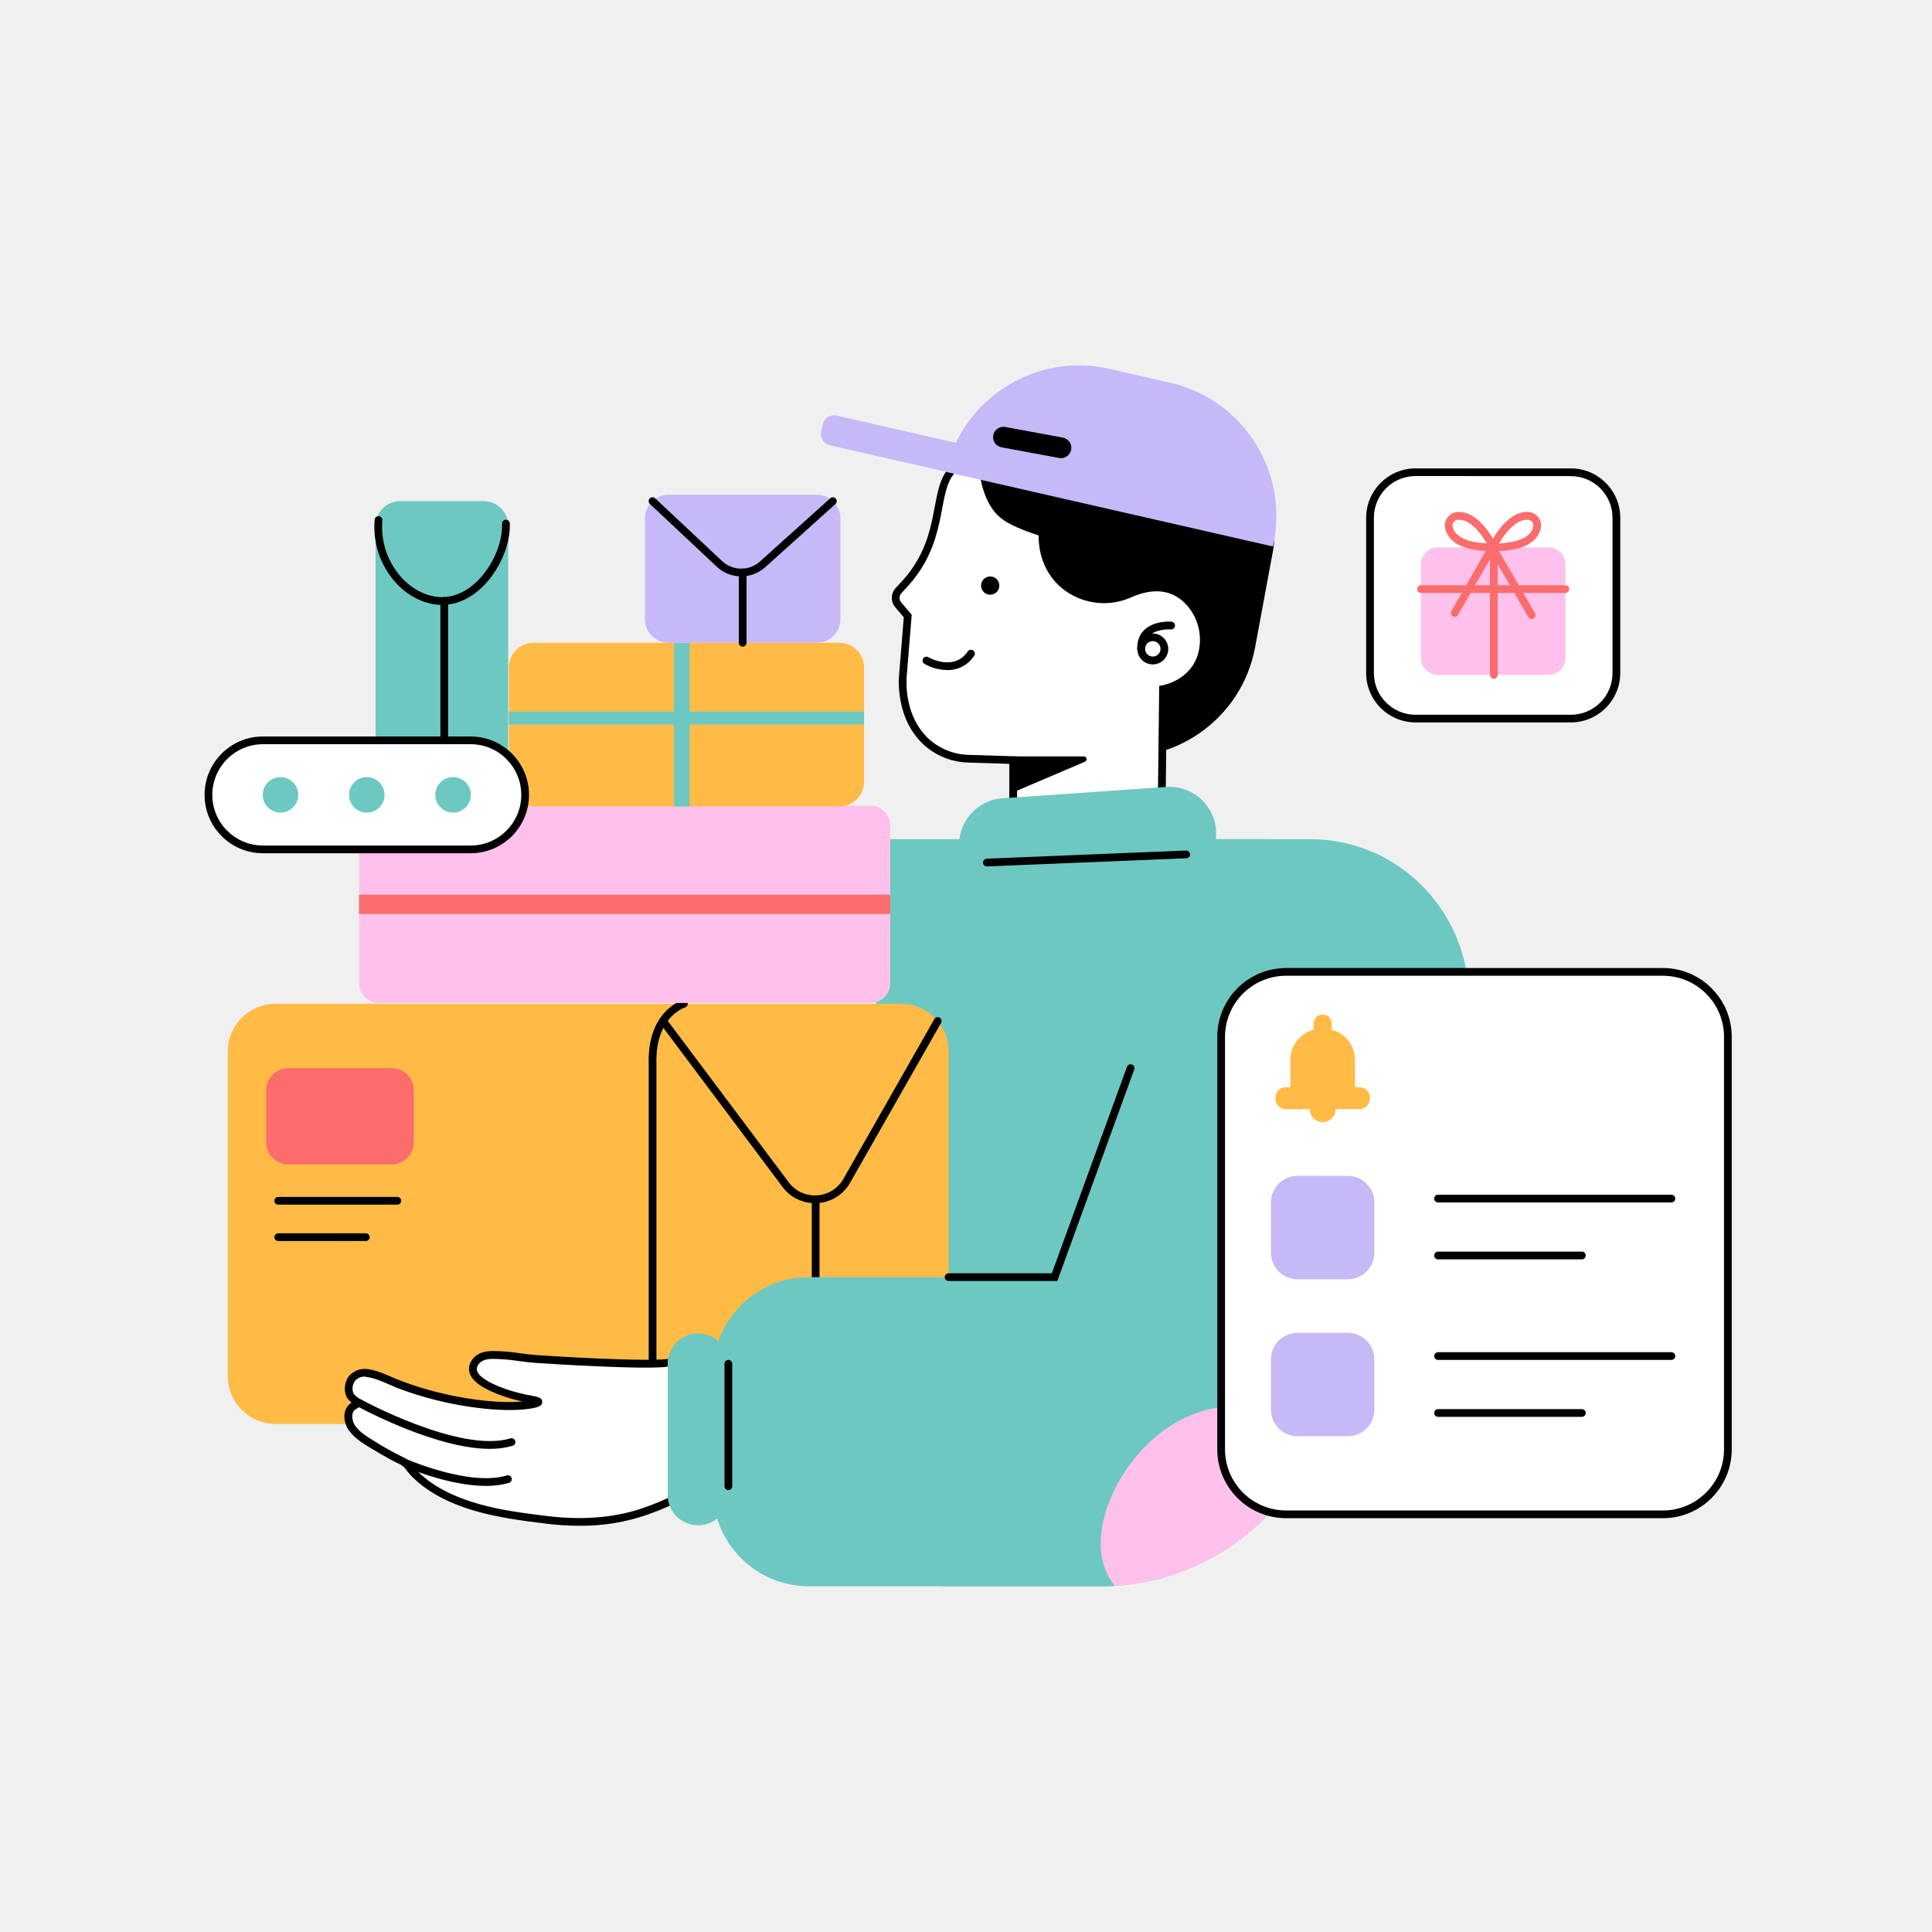
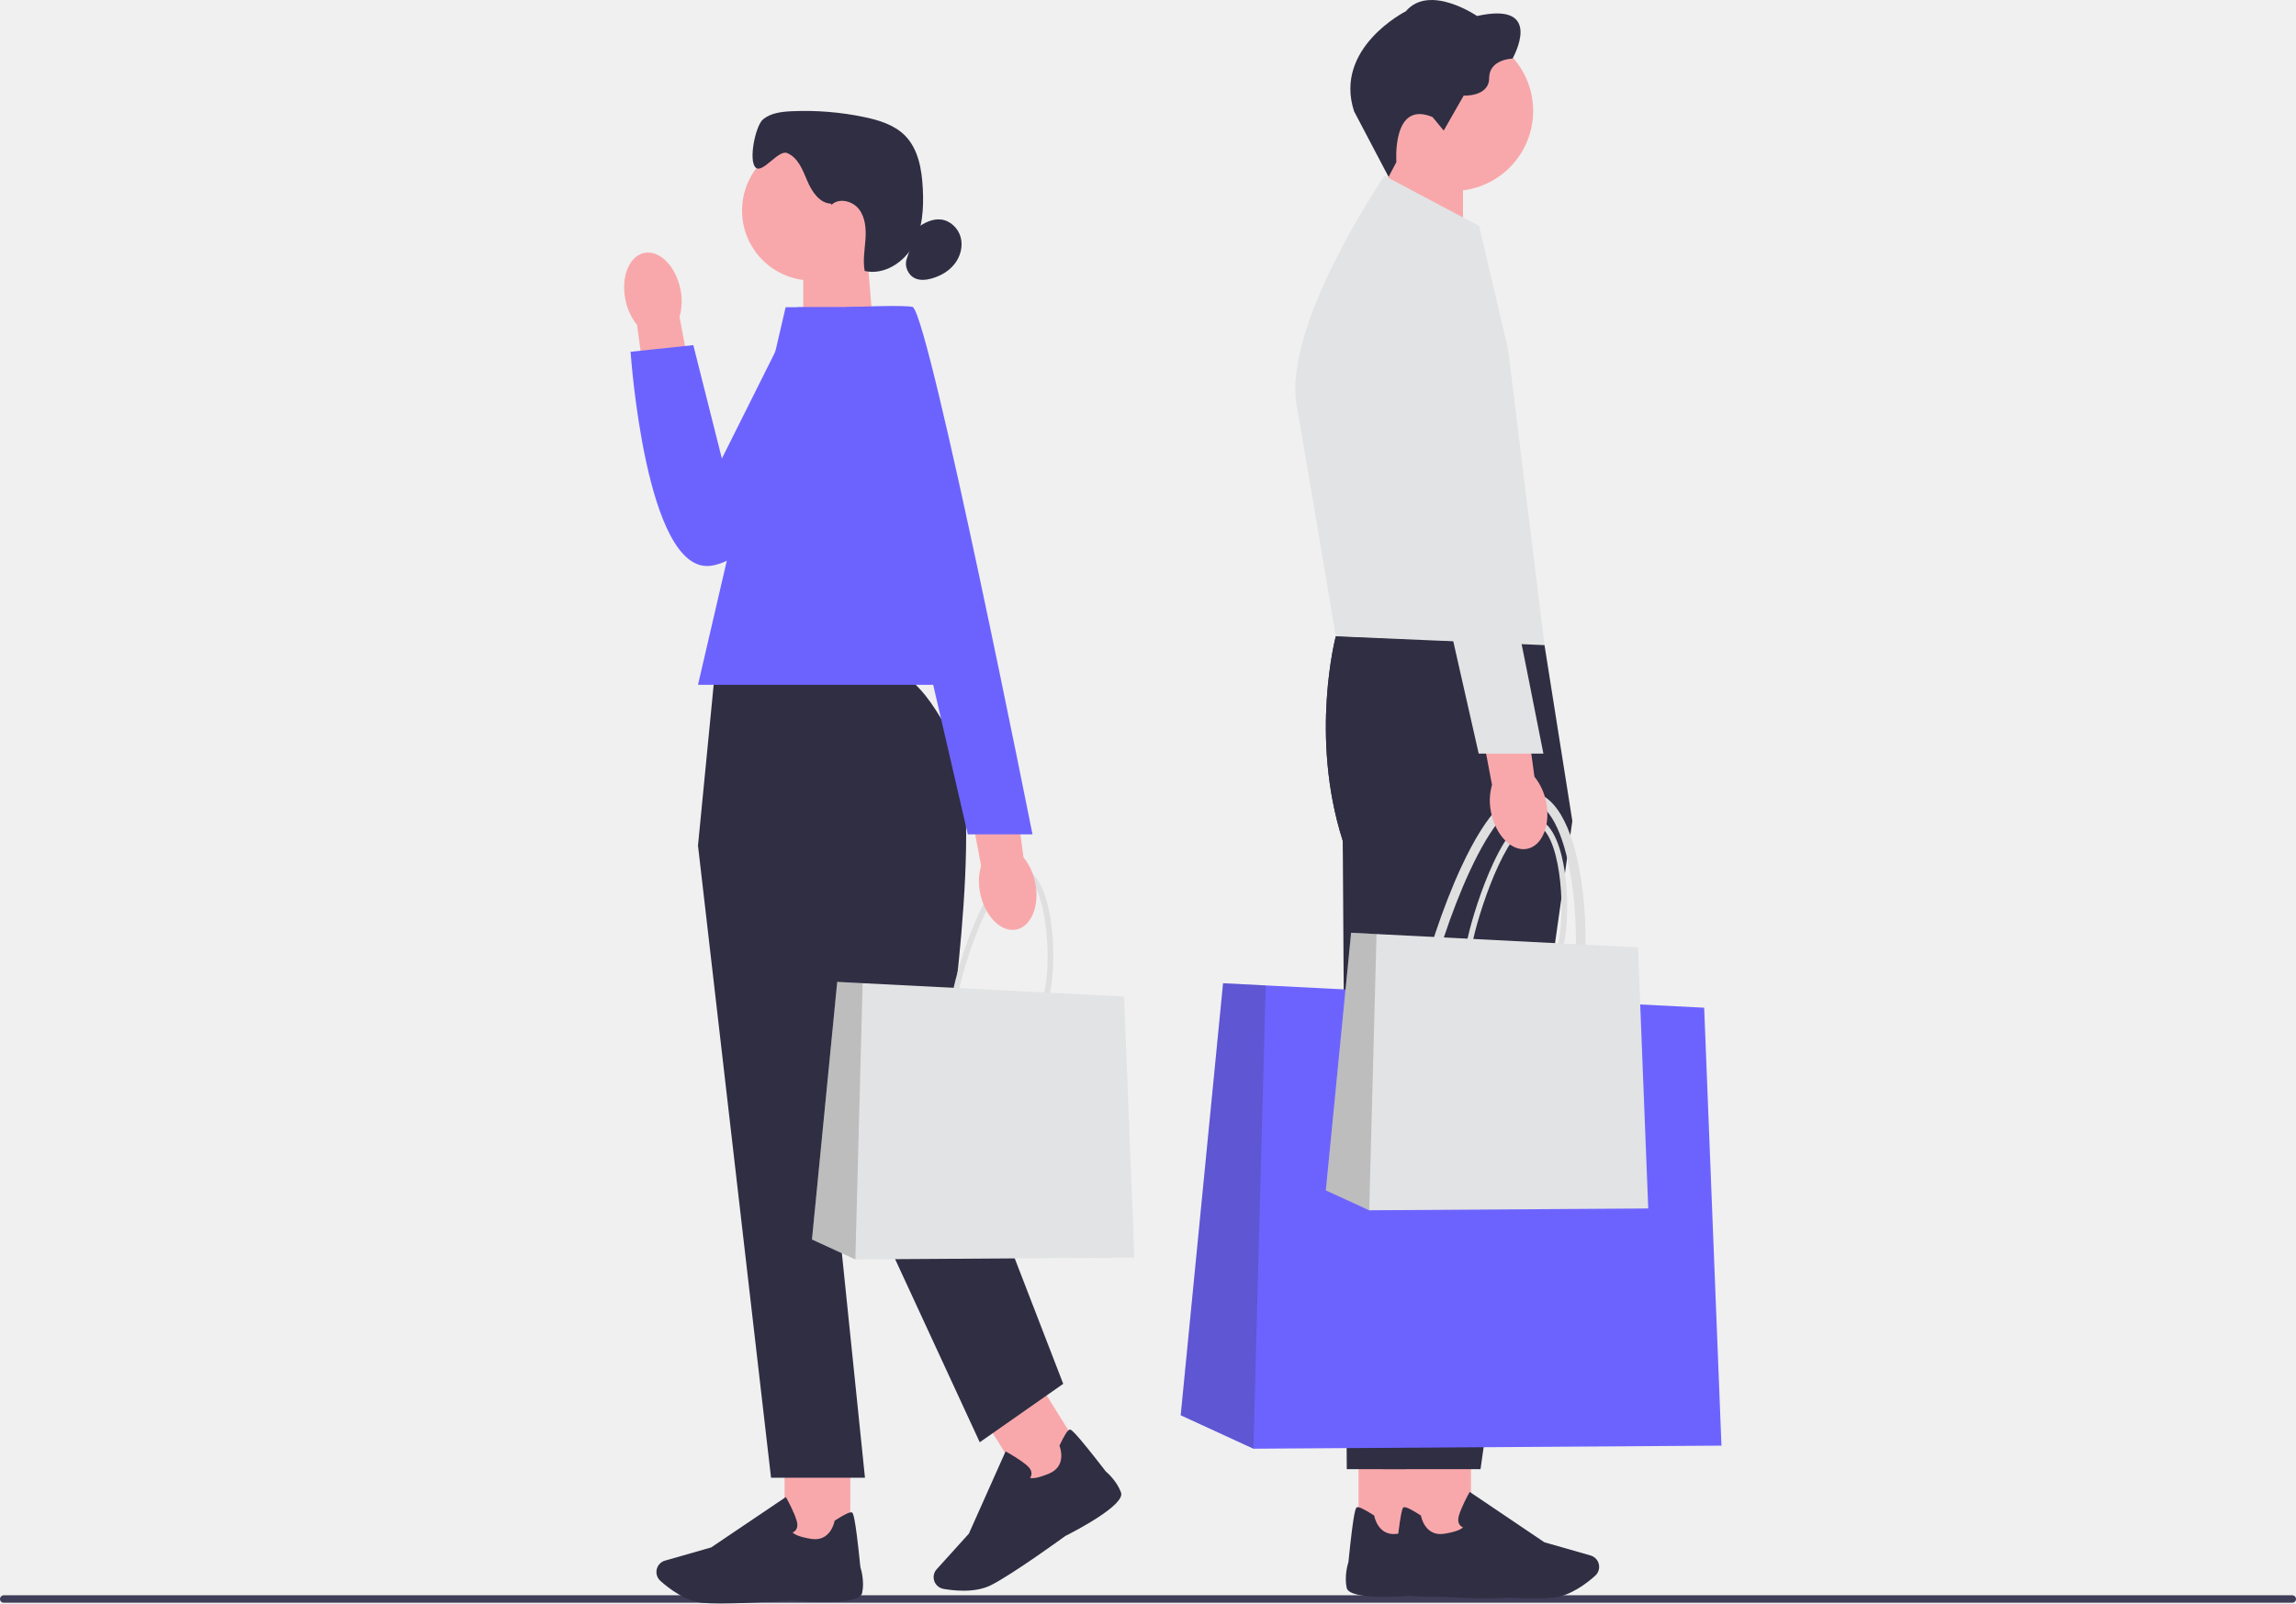
- <svg xmlns="http://www.w3.org/2000/svg" id="Layer_1" data-name="Layer 1" viewBox="0 0 1000 1000">
-   <defs>
-     <style>.cls-1{fill:#c7b8f8;}.cls-2{fill:#fff;}.cls-3{fill:#6dc8c2;}.cls-4{fill:#ffbb45;}.cls-5{fill:#ffc1eb;}.cls-6{fill:#fb6d6d;}</style>
-   </defs>
-   <path class="cls-1" d="M527.1,252.73l-97.51-22.25a6,6,0,0,1-4.55-7.25l.81-3.56a6,6,0,0,1,7.25-4.55l97.5,22.25Z" />
-   <path d="M568.65,390.69l-30.5-5.64a72.86,72.86,0,0,1-58.39-84.89L490,244.62a19.81,19.81,0,0,1,23.08-15.88l123.11,22.77A28.37,28.37,0,0,1,659,284.57L649.65,335A69.52,69.52,0,0,1,568.65,390.69Z" />
-   <path class="cls-2" d="M508.34,238.21c-6.7-.4-10.62,1.44-12.75,2.84-13.17,8.62-5.83,31.08-21.73,54.21a64.85,64.85,0,0,1-5.14,6.53l-3.64,3.93a5.54,5.54,0,0,0-.16,7.34l4.94,5.8-2.5,30.6c-.23,2.66-1.68,22.48,12.77,35.14l1,.86a33.49,33.49,0,0,0,20.09,7.26l23.17.71v33.84h76.75l.76-70.54s17.49-3,20.67-20.21a29,29,0,0,0-6.66-24.39c-5.73-6.49-15.83-12-32.46-4.24A32.57,32.57,0,0,1,550,302.17c-11.35-10.16-10.52-24.69-10.39-26.46,0,0-12.88-3.82-19.07-8.12C515.26,263.92,509.51,256.2,508.34,238.21Z" />
-   <path d="M603.15,429.27H522.42v-33.9l-21.24-.66A35.62,35.62,0,0,1,479.9,387c-.36-.3-.73-.6-1.09-.92-14.75-12.93-13.78-32.94-13.44-36.82l2.43-29.76-4.4-5.16a7.52,7.52,0,0,1,.21-10l3.64-3.94a61.53,61.53,0,0,0,5-6.31c7.72-11.21,9.77-22.14,11.58-31.78s3.41-18.19,10.71-23c3.71-2.43,8.41-3.49,14-3.15l1.76.11.12,1.75c.9,13.89,4.72,23.26,11.35,27.86,5.86,4.07,18.38,7.82,18.5,7.85l1.55.46-.12,1.61c-.19,2.52-.6,15.58,9.72,24.82a30.4,30.4,0,0,0,31.36,5.37c17.92-8.3,28.78-2,34.74,4.75a31.15,31.15,0,0,1,7.13,26.08c-2.8,15.16-16,20.13-20.66,21.43Zm-76.73-4h72.77L600,355l1.64-.28c.66-.11,16.16-3,19-18.61a27.08,27.08,0,0,0-6.19-22.7c-7.37-8.34-17.5-9.6-30.12-3.74l-.12.05a34.37,34.37,0,0,1-35.53-6.1c-10.24-9.18-11.18-21.61-11.11-26.5-3.64-1.16-13-4.34-18.15-7.93-7.37-5.11-11.72-14.89-12.93-29.07a17.6,17.6,0,0,0-9.79,2.56c-5.87,3.84-7.24,11.13-9,20.36-1.79,9.53-4,21.4-12.21,33.31a65.65,65.65,0,0,1-5.3,6.73l-3.67,4a3.54,3.54,0,0,0-.09,4.69l5.47,6.43-2.56,31.42c-.32,3.56-1.21,21.82,12.09,33.47.32.28.65.56,1,.82a31.68,31.68,0,0,0,18.89,6.81l25.11.78Z" />
-   <path d="M596.68,343.9a8,8,0,1,1,8-8A8,8,0,0,1,596.68,343.9Zm0-12.06a4,4,0,1,0,4,4A4,4,0,0,0,596.68,331.84Z" />
-   <path d="M590.65,337.87a2,2,0,0,1-2-1.93c-.14-4.13,1.09-7.47,3.67-9.93,5.12-4.89,13.67-4.27,14-4.23a2,2,0,1,1-.31,4h0c-.07,0-7.16-.5-11,3.15a8.62,8.62,0,0,0-2.43,6.9,2,2,0,0,1-1.93,2.06Z" />
-   <circle cx="512.53" cy="303.1" r="4.73" />
-   <path d="M524.3,391.53H561a1.42,1.42,0,0,1,.56,2.73L524.3,410.15Z" />
-   <path d="M490.29,346.82a24.72,24.72,0,0,1-11.77-3.18,2,2,0,1,1,2-3.47c.56.32,13.31,7.44,20.39-3a2,2,0,0,1,3.31,2.25A16.11,16.11,0,0,1,490.29,346.82Z" />
-   <path class="cls-1" d="M658.88,282.87,489.49,244.22h0a70.83,70.83,0,0,1,84.81-53.3l31.28,7.14a70.84,70.84,0,0,1,53.3,84.81Z" />
-   <rect class="cls-3" x="496.32" y="410.15" width="133.29" height="48.38" rx="24.19" transform="translate(-28.75 40.06) rotate(-3.97)" />
-   <rect class="cls-3" x="453.46" y="434.34" width="204.29" height="260.19" />
-   <rect class="cls-4" x="117.89" y="519.55" width="373.15" height="217.47" rx="24.72" />
-   <path class="cls-3" d="M569.78,821.05H487.65L628.36,434.34h49.47c57.29,0,97,57.07,77.21,110.81L682,742.84A119.66,119.66,0,0,1,569.78,821.05Z" />
-   <path d="M422.18,739a2,2,0,0,1-2-2V620.76a2,2,0,0,1,4,0V737A2,2,0,0,1,422.18,739Z" />
-   <path class="cls-3" d="M609.77,735.68c18.36-9.67,35.47-8.26,42.82-7.55a83,83,0,0,1,31.35,9.55,60.85,60.85,0,0,0,2.52-14.18c.33-5.81.91-30.8-18.25-48.17-13.18-12-28.6-13.87-34.48-14.28H418.64A49.69,49.69,0,0,0,369,710.73v60.63a49.69,49.69,0,0,0,49.69,49.69h152.6q2.89,0,5.76-.15a33.83,33.83,0,0,1-3.69-5.85c-10.21-20.71,4.52-46,7.54-51.14A72.39,72.39,0,0,1,609.77,735.68Z" />
-   <path class="cls-5" d="M683.94,737.68c-3.4-1.81-40.26-20.64-74.17-2-29.88,16.42-48.15,56.78-36.46,79.37A42.78,42.78,0,0,0,577,820.9a119.88,119.88,0,0,0,106.94-83.22Z" />
-   <rect class="cls-6" x="137.75" y="552.88" width="76.46" height="49.82" rx="11.48" />
-   <path d="M205.66,623.53H144a2,2,0,1,1,0-4h61.63a2,2,0,0,1,0,4Z" />
-   <path d="M189.37,642.36H144a2,2,0,1,1,0-4h45.34a2,2,0,0,1,0,4Z" />
-   <path d="M421.79,622.76a20.9,20.9,0,0,1-17.2-9l-63-84.09a2,2,0,1,1,3.2-2.4l63.06,84.15a16.95,16.95,0,0,0,28.44-.8l47.32-83.14a2,2,0,1,1,3.47,2l-47.34,83.19a20.91,20.91,0,0,1-17.29,10.1Z" />
-   <path d="M337.77,739a2,2,0,0,1-2-2V550.87c-.85-27.33,16.86-33,17.61-33.24a2,2,0,0,1,1.17,3.83h0c-.63.2-15.53,5.15-14.78,29.35V737A2,2,0,0,1,337.77,739Z" />
-   <rect class="cls-5" x="185.85" y="417" width="274.93" height="102.14" rx="10.22" />
-   <rect class="cls-6" x="185.85" y="463.08" width="274.93" height="9.97" />
-   <rect class="cls-4" x="263.36" y="332.71" width="183.87" height="84.69" rx="12.76" />
-   <rect class="cls-3" x="263.36" y="368.29" width="183.87" height="6.77" />
-   <rect class="cls-3" x="348.85" y="332.71" width="8.11" height="84.69" />
-   <rect class="cls-1" x="333.81" y="256.08" width="101.19" height="76.64" rx="12.29" />
-   <path d="M383.67,298.34a18.5,18.5,0,0,1-12.73-5.08l-34.57-32.42a2,2,0,1,1,2.74-2.92l34.57,32.43a14.52,14.52,0,0,0,19.76.2l36.3-32.66a2,2,0,0,1,2.67,3l-36.3,32.66A18.56,18.56,0,0,1,383.67,298.34Z" />
-   <path class="cls-2" d="M347.59,704.57c.13,2.66-44.66.28-48.09.1-7.26-.37-14.51-.78-21.76-1.27-7.74-.52-15.54-2.34-23.28-2.12-3.61.11-7.14,1.12-9,4.53-4.2,7.89,11.23,13.42,16.25,15.15,9.67,3.32,16.91,3.42,16.9,4.54,0,.72-3,1.47-8.2,1.94-13.56,1.24-39.32-1.64-63.25-10.71-5.52-2.09-11-5.22-16.91-6.08a8.64,8.64,0,0,0-8.22,3c-1.84,2.47-2.26,6.86-.24,9.35a17.06,17.06,0,0,0,4,3.09,16.44,16.44,0,0,0-3.71,2.25c-2.85,2.7-2,7.67,0,10.6,2.66,3.93,7.1,6.48,11,8.94a150.3,150.3,0,0,0,14.17,7.89,11.5,11.5,0,0,1,2.06,1.16,14.87,14.87,0,0,1,3,3.28,31.57,31.57,0,0,0,3.19,3.45c8.7,8.4,20.46,13.49,31.95,16.71S271,785.22,283,786.67c17.17,2.09,35.11,1.3,51.5-4.59,2.09-.75,16.8-6,16.68-8.32Q349.38,739.16,347.59,704.57Z" />
-   <path d="M299.82,789.73a140.59,140.59,0,0,1-17.1-1.08c-12.84-1.56-24.39-3.12-35.78-6.31-14-3.93-25.05-9.72-32.8-17.2a33.53,33.53,0,0,1-3.39-3.68l-.36-.48a10.7,10.7,0,0,0-2.17-2.38,8.54,8.54,0,0,0-1.67-.94c-5.09-2.23-14.36-8-14.45-8l-1-.6c-3.74-2.32-8-5-10.67-8.92s-3.22-9.84.29-13.17a10.63,10.63,0,0,1,1.25-1,11.33,11.33,0,0,1-1.73-1.65c-2.68-3.31-2.06-8.78.2-11.81a10.58,10.58,0,0,1,10.1-3.82c4.4.64,8.49,2.43,12.45,4.15,1.68.74,3.28,1.43,4.89,2,23.79,9,49,11.81,62.36,10.59l.24,0a81.55,81.55,0,0,1-9.41-2.58c-10.27-3.52-16.09-7.34-17.8-11.68a7.33,7.33,0,0,1,.44-6.3c1.89-3.56,5.48-5.44,10.65-5.59A91.59,91.59,0,0,1,269,700.42c2.93.39,6,.79,8.91,1,6.76.46,13.86.88,21.72,1.28h.32c29.37,1.52,44.49,1.33,46.45.46a1.65,1.65,0,0,0-.78,1.52l4-.2,3.57,69.18c.08,1.51.2,3.79-18,10.31A104.25,104.25,0,0,1,299.82,789.73Zm-111-77.19a6.31,6.31,0,0,0-5.17,2.34c-1.31,1.75-1.72,5.15-.3,6.91a14.8,14.8,0,0,0,3.44,2.59l3.47,1.94L186.67,728a14.74,14.74,0,0,0-3.16,1.88c-2,1.95-1.16,5.91.27,8,2.21,3.25,5.9,5.55,9.47,7.76l1,.61A152.85,152.85,0,0,0,208.13,754a12.78,12.78,0,0,1,2.42,1.37,14,14,0,0,1,3,3.22l.35.46a29.63,29.63,0,0,0,3,3.23c7.27,7,17.73,12.48,31.1,16.23,11.12,3.12,22.51,4.65,35.19,6.19,18.88,2.3,35.9.79,50.59-4.48,10.21-3.66,14.33-6,15.33-6.85l-3.4-66c-4.5.65-15.83.93-46-.63l-.33,0c-7.87-.4-15-.82-21.78-1.28-3.07-.2-6.17-.61-9.16-1a90,90,0,0,0-13.93-1.1c-3.74.11-6,1.21-7.24,3.47a3.29,3.29,0,0,0-.24,3c.84,2.15,4.2,5.52,15.37,9.36a87.39,87.39,0,0,0,12.4,3.13c3.79.73,5.88,1.13,5.85,3.33,0,1.94-1.64,3.13-10,3.9-13.81,1.26-39.77-1.59-64.15-10.83-1.7-.64-3.42-1.39-5.07-2.11-3.72-1.62-7.56-3.3-11.42-3.86A7.15,7.15,0,0,0,188.86,712.54Z" />
-   <path d="M253.45,749.92c-10.41,0-23.44-2.9-38.93-8.68a255.31,255.31,0,0,1-29.63-13.36,2,2,0,1,1,1.93-3.51c.51.28,51.56,28,77.37,20.12a2,2,0,0,1,1.17,3.83A40.92,40.92,0,0,1,253.45,749.92Z" />
-   <path d="M251.48,769.1c-19.43,0-41.76-9.79-42.9-10.3a2,2,0,1,1,1.62-3.65c.33.14,32.82,14.38,52.13,8.54a2,2,0,1,1,1.16,3.83A41.71,41.71,0,0,1,251.48,769.1Z" />
-   <rect class="cls-3" x="194.41" y="259.38" width="68.64" height="157.86" rx="12.71" />
-   <path d="M228.75,313.08h-.15c-8.46-.05-17.12-4.23-23.76-11.48A43.11,43.11,0,0,1,193.92,269a2,2,0,0,1,2.16-1.83,2,2,0,0,1,1.83,2.16,39.06,39.06,0,0,0,9.88,29.56c5.89,6.43,13.48,10.14,20.83,10.18h.13c8.2,0,14.55-4.57,18.43-8.42,7.55-7.48,12.64-18.88,12.68-28.37q0-.68,0-1.2a2,2,0,0,1,1.92-2.08,2,2,0,0,1,2.08,1.91q0,.61,0,1.38c0,10.49-5.61,23-13.86,31.2C243.67,309.77,236.32,313.08,228.75,313.08Z" />
-   <path d="M199.39,416.42a2,2,0,0,1-1.55-.73,2,2,0,0,1,.28-2.81l29.82-24.53V311a2,2,0,0,1,4,0v79.27L200.66,416A2,2,0,0,1,199.39,416.42Z" />
-   <path d="M260,415.52a2,2,0,0,1-1.26-.45l-30-24.22a2,2,0,0,1,2.51-3.11l30,24.22a2,2,0,0,1-1.25,3.56Z" />
-   <path d="M384.41,334.71a2,2,0,0,1-2-2V296.28a2,2,0,0,1,4,0v36.43A2,2,0,0,1,384.41,334.71Z" />
-   <rect class="cls-3" x="345.59" y="690.15" width="31.44" height="99.35" rx="15.72" />
-   <path d="M377,771.29a2,2,0,0,1-2-2V705.87a2,2,0,0,1,4,0v63.42A2,2,0,0,1,377,771.29Z" />
-   <path d="M510.84,448.45a2,2,0,0,1-.09-4l103.12-4.21a2,2,0,1,1,.16,4l-103.11,4.22Z" />
-   <path d="M547.27,663.05H491a2,2,0,1,1,0-4h53.43l38.88-106.86a2,2,0,0,1,3.76,1.37Z" />
-   <rect x="528.9" y="208.51" width="10.71" height="41.02" rx="5.36" transform="translate(211.89 712.71) rotate(-79.52)" />
-   <rect class="cls-2" x="709.12" y="244.4" width="127.52" height="127.52" rx="23.56" />
-   <path d="M813.08,373.92h-80.4a25.6,25.6,0,0,1-25.56-25.57V268a25.59,25.59,0,0,1,25.56-25.56h80.4A25.59,25.59,0,0,1,838.64,268v80.39A25.6,25.6,0,0,1,813.08,373.92ZM732.68,246.4A21.58,21.58,0,0,0,711.12,268v80.39a21.59,21.59,0,0,0,21.56,21.57h80.4a21.59,21.59,0,0,0,21.56-21.57V268a21.58,21.58,0,0,0-21.56-21.56Z" />
-   <rect class="cls-5" x="735.5" y="283.32" width="74.77" height="66.01" rx="8.72" />
-   <path class="cls-6" d="M810.26,306.91H735.5a2,2,0,0,1,0-4h74.76a2,2,0,0,1,0,4Z" />
-   <path class="cls-6" d="M776,285.32h-3.1c-18.42,0-23.7-6.41-24.88-11.79a7,7,0,0,1,6.35-8.52c11.9-.82,20,16.73,20.35,17.48ZM755.13,269l-.51,0a3,3,0,0,0-2.18,1.19,3.07,3.07,0,0,0-.54,2.48c1.12,5.05,7.34,8.05,17.64,8.57C766.67,276.24,761.16,269,755.13,269Z" />
-   <path class="cls-6" d="M772.63,285.32h-3.11l1.28-2.83c.34-.75,8.44-18.31,20.35-17.48a7,7,0,0,1,6.36,8.52C796.32,278.91,791,285.32,772.63,285.32ZM790.38,269c-6,0-11.54,7.26-14.42,12.26,10.31-.52,16.53-3.52,17.64-8.57a3,3,0,0,0-.54-2.48,2.94,2.94,0,0,0-2.18-1.19Z" />
-   <path class="cls-6" d="M792.8,320.44a2,2,0,0,1-1.73-1l-18.63-32.12-17.75,30.95a2,2,0,0,1-3.47-2l21.2-37,22.11,38.12a2,2,0,0,1-.72,2.73A2,2,0,0,1,792.8,320.44Z" />
-   <path class="cls-6" d="M773.2,351.33a2,2,0,0,1-2-2V285.42a2,2,0,0,1,4,0v63.91A2,2,0,0,1,773.2,351.33Z" />
-   <rect class="cls-2" x="107.89" y="383.2" width="163.93" height="56.44" rx="28.22" />
-   <path d="M243.59,441.64H136.11a30.22,30.22,0,0,1,0-60.44H243.59a30.22,30.22,0,1,1,0,60.44ZM136.11,385.2a26.22,26.22,0,0,0,0,52.44H243.59a26.22,26.22,0,1,0,0-52.44Z" />
-   <circle class="cls-3" cx="145.19" cy="411.42" r="9.19" />
-   <circle class="cls-3" cx="189.85" cy="411.42" r="9.19" />
-   <circle class="cls-3" cx="234.51" cy="411.42" r="9.19" />
-   <rect class="cls-2" x="632.06" y="503.05" width="262.29" height="280.77" rx="33.62" />
-   <path d="M860.73,785.82H665.68a35.66,35.66,0,0,1-35.62-35.62V536.67a35.66,35.66,0,0,1,35.62-35.62H860.73a35.66,35.66,0,0,1,35.62,35.62V750.2A35.66,35.66,0,0,1,860.73,785.82ZM665.68,505.05a31.66,31.66,0,0,0-31.62,31.62V750.2a31.65,31.65,0,0,0,31.62,31.62H860.73a31.66,31.66,0,0,0,31.62-31.62V536.67a31.66,31.66,0,0,0-31.62-31.62Z" />
-   <rect class="cls-1" x="657.85" y="608.64" width="53.51" height="53.51" rx="13.71" />
-   <rect class="cls-1" x="657.85" y="689.88" width="53.51" height="53.51" rx="13.71" />
-   <path d="M865.11,622.38H744.33a2,2,0,0,1,0-4H865.11a2,2,0,0,1,0,4Z" />
-   <path d="M818.78,651.84H744.33a2,2,0,0,1,0-4h74.45a2,2,0,0,1,0,4Z" />
-   <path d="M865.11,703.9H744.33a2,2,0,0,1,0-4H865.11a2,2,0,0,1,0,4Z" />
-   <path d="M818.78,733.36H744.33a2,2,0,0,1,0-4h74.45a2,2,0,0,1,0,4Z" />
-   <path class="cls-4" d="M683.93,532.51h1.35a16.06,16.06,0,0,1,16.06,16.06V566a0,0,0,0,1,0,0H667.87a0,0,0,0,1,0,0V548.57A16.06,16.06,0,0,1,683.93,532.51Z" />
-   <rect class="cls-4" x="660.11" y="562.75" width="48.99" height="11.33" rx="5.44" />
-   <circle class="cls-4" cx="684.61" cy="574.08" r="6.7" />
-   <path class="cls-4" d="M684.42,525.14h.38a4.48,4.48,0,0,1,4.48,4.48v9.83a0,0,0,0,1,0,0h-9.33a0,0,0,0,1,0,0v-9.83A4.48,4.48,0,0,1,684.42,525.14Z" />
+ <svg xmlns="http://www.w3.org/2000/svg" width="731.67" height="511.12" viewBox="0 0 731.67 511.12">
+   <path d="m0,509.7c0,.66.53,1.19,1.19,1.19h729.29c.66,0,1.19-.53,1.19-1.19s-.53-1.19-1.19-1.19H1.19c-.66,0-1.19.53-1.19,1.19Z" fill="#3f3d58" />
+   <polygon points="440.61 79.12 466.22 87.54 466.22 50.67 442.98 50.67 440.61 79.12" fill="#f8a8ab" />
+   <circle cx="463.05" cy="35.35" r="25.52" fill="#f8a8ab" />
+   <path d="m456.55,37.35l3.52,4.27,6.36-11.14s8.12.42,8.12-5.61,7.45-6.2,7.45-6.2c0,0,10.55-18.42-11.3-13.57,0,0-15.16-10.38-22.69-1.51,0,0-23.11,11.64-16.5,31.9l10.99,20.89,2.49-4.73s-1.51-19.85,11.56-14.32v.02Z" fill="#2f2e43" />
+   <rect x="432.93" y="461.78" width="20.94" height="29.71" fill="#f8a8ab" />
+   <path d="m451.55,508.51c-3.58.32-21.5,1.74-22.4-2.37-.82-3.77.39-7.71.56-8.25,1.72-17.14,2.36-17.33,2.75-17.44.61-.18,2.39.67,5.28,2.53l.18.12.04.21c.05.27,1.33,6.56,7.4,5.59,4.16-.66,5.51-1.58,5.94-2.03-.35-.16-.79-.44-1.1-.92-.45-.7-.53-1.6-.23-2.68.78-2.85,3.12-7.06,3.22-7.23l.27-.48,23.8,16.06,14.7,4.2c1.11.32,2,1.11,2.45,2.17h0c.62,1.48.24,3.2-.96,4.28-2.67,2.4-7.97,6.51-13.54,7.02-1.48.14-3.44.19-5.64.19-9.19,0-22.61-.95-22.71-.97h0Z" fill="#2f2e43" />
+   <path d="m480.61,205.64l-54.93-2.81s-8.42,31.92,2.22,65.18l1.28,200.29h31.04l29.26-206.61-8.87-56.05h0Z" fill="#2f2e43" />
+   <path d="m471.35,72.03l-30.15-16s-32.49,47.48-28,73.2c4.5,25.72,12.48,73.6,12.48,73.6l66.51,2.81-11.61-94.29-9.23-39.32s0,0,0,0Z" fill="#e2e3e4" />
+   <rect x="447.83" y="461.78" width="20.94" height="29.71" fill="#f8a8ab" />
+   <path d="m466.45,508.51c-3.58.32-21.5,1.74-22.4-2.37-.82-3.77.39-7.71.56-8.25,1.72-17.14,2.36-17.33,2.75-17.44.61-.18,2.39.67,5.28,2.53l.18.12.04.21c.05.27,1.33,6.56,7.4,5.59,4.16-.66,5.51-1.58,5.94-2.03-.35-.16-.79-.44-1.1-.92-.45-.7-.53-1.6-.23-2.68.78-2.85,3.12-7.06,3.22-7.23l.27-.48,23.8,16.06,14.7,4.2c1.11.32,2,1.11,2.45,2.17h0c.62,1.48.24,3.2-.96,4.28-2.67,2.4-7.97,6.51-13.54,7.02-1.48.14-3.44.19-5.64.19-9.19,0-22.61-.95-22.71-.97h0Z" fill="#2f2e43" />
+   <path d="m492.19,205.64l-66.51-2.81s-8.42,31.92,2.22,65.18l12.86,200.29h31.04l29.26-206.61-8.87-56.05h0Z" fill="#2f2e43" />
+   <path d="m485.25,336.46c-4.65,0-9.72-1.14-14.73-2.26-3.71-.83-6.98-1.04-9.6-1.2-3.98-.25-7.13-.45-8.88-2.78-1.73-2.3-1.73-6.21,0-13.92,2.3-10.24,7.42-26.6,13.68-40.06,8.09-17.36,15.86-25.35,23.11-23.72,9.71,2.18,13.58,18.39,15.03,27.85,2.02,13.21,1.84,28.91-.44,39.07h0c-3.02,13.45-9.95,17.01-18.18,17.01h.01Zm1.77-81.12c-5.33,0-11.87,7.78-18.57,22.18-6.17,13.25-11.21,29.36-13.48,39.45-1.45,6.48-1.61,10.01-.53,11.46.92,1.22,3.33,1.38,6.66,1.58,2.73.17,6.13.38,10.07,1.27,15.66,3.51,25.45,4.79,29.32-12.48,4.15-18.5.99-60.35-12.32-63.34-.38-.09-.77-.13-1.16-.13h.01Z" fill="#dfdfe0" />
+   <polygon points="548.58 460.81 399.43 461.79 376.26 451.13 389.76 313.42 403.34 314.11 543.07 321.22 548.58 460.81" fill="#6c63ff" />
+   <polygon points="399.43 461.79 376.26 451.13 389.76 313.42 403.34 314.11 399.43 461.79" fill="#272223" isolation="isolate" opacity=".2" />
+   <path d="m487.5,311.06c-2.77,0-5.8-.68-8.78-1.35-2.21-.5-4.16-.62-5.73-.72-2.37-.15-4.25-.27-5.29-1.66-1.03-1.37-1.03-3.7,0-8.3,1.37-6.11,4.42-15.86,8.16-23.88,4.82-10.35,9.46-15.11,13.78-14.14,5.79,1.3,8.1,10.96,8.96,16.61,1.2,7.88,1.1,17.24-.26,23.29h0c-1.8,8.02-5.93,10.14-10.84,10.14h0Zm1.06-48.36c-3.18,0-7.08,4.64-11.07,13.23-3.68,7.9-6.69,17.5-8.03,23.52-.87,3.86-.96,5.97-.31,6.83.55.73,1.98.82,3.97.94,1.63.1,3.65.23,6,.76,9.33,2.09,15.17,2.85,17.48-7.44,2.47-11.03.59-35.98-7.34-37.76-.23-.05-.46-.08-.69-.08h-.01Z" fill="#dfdfe0" />
+   <polygon points="525.25 385.21 436.33 385.79 422.51 379.44 430.56 297.33 438.66 297.74 521.97 301.98 525.25 385.21" fill="#e2e3e4" />
+   <polygon points="436.33 385.79 422.51 379.44 430.56 297.33 438.66 297.74 436.33 385.79" fill="#272223" isolation="isolate" opacity=".2" />
+   <path id="uuid-3511ef73-a24e-423d-b325-d1e0bebe5e3a-64" d="m492.7,255.64c1.49,7.32-1.24,14.01-6.08,14.94s-9.97-4.26-11.45-11.58c-.63-2.92-.53-5.94.29-8.82l-5.89-31.11,15.22-2.41,4.19,30.92c1.89,2.36,3.16,5.12,3.72,8.06h0Z" fill="#f8a8ab" />
+   <path d="m433,71.45s22.26-2.82,24.92,3.83,33.92,164.94,33.92,164.94h-20.62l-38.22-168.77s0,0,0,0Z" fill="#e2e3e4" />
+   <polygon points="278.34 105.33 255.98 112.68 255.98 80.5 276.27 80.5 278.34 105.33" fill="#f8a8ab" />
+   <circle cx="258.75" cy="67.13" r="22.28" fill="#f8a8ab" />
+   <path d="m264.87,64.92c-3.73-.11-6.18-3.88-7.63-7.32s-2.94-7.39-6.4-8.81c-2.83-1.16-7.82,6.69-10.05,4.6-2.33-2.18-.06-13.37,2.41-15.38s5.85-2.4,9.03-2.55c7.76-.36,15.57.27,23.18,1.86,4.71.98,9.55,2.46,12.95,5.86,4.3,4.32,5.4,10.83,5.71,16.92.32,6.23-.04,12.75-3.07,18.2-3.03,5.45-9.37,9.47-15.45,8.08-.61-3.3.01-6.69.25-10.05.23-3.35-.01-6.97-2.06-9.64s-6.42-3.73-8.8-1.36" fill="#2f2e43" />
+   <path d="m292.28,72.64c2.23-1.63,4.9-3,7.64-2.66,2.96.36,5.47,2.8,6.23,5.69s-.09,6.07-1.93,8.43c-1.83,2.36-4.56,3.92-7.44,4.7-1.67.45-3.5.64-5.09-.04-2.34-1.01-3.61-4-2.69-6.38" fill="#2f2e43" />
+   <rect x="250.02" y="463.43" width="20.94" height="29.71" fill="#f8a8ab" />
+   <path d="m229.62,511.12c-2.2,0-4.16-.05-5.64-.19-5.56-.51-10.87-4.62-13.54-7.02-1.2-1.08-1.58-2.8-.96-4.28h0c.45-1.06,1.34-1.86,2.45-2.17l14.7-4.2,23.8-16.06.27.48c.1.18,2.44,4.39,3.22,7.23.3,1.08.22,1.98-.23,2.68-.31.48-.75.76-1.1.92.43.45,1.78,1.37,5.94,2.03,6.07.96,7.35-5.33,7.4-5.59l.04-.21.18-.12c2.89-1.86,4.67-2.71,5.28-2.53.38.11,1.02.31,2.75,17.44.17.54,1.38,4.48.56,8.25-.89,4.1-18.81,2.69-22.4,2.37-.1.01-13.52.97-22.71.97h-.01Z" fill="#2f2e43" />
+   <rect x="319.09" y="443.36" width="20.94" height="29.71" transform="translate(-192.55 243.81) rotate(-31.95)" fill="#f8a8ab" />
+   <path d="m306.98,507.05c-2.46,0-4.72-.3-6.33-.58-1.58-.28-2.82-1.54-3.08-3.12h0c-.18-1.14.15-2.29.93-3.14l10.25-11.34,11.7-26.22.48.26c.18.1,4.39,2.43,6.56,4.43.83.76,1.24,1.57,1.22,2.4-.01.58-.23,1.04-.45,1.37.6.16,2.23.22,6.11-1.42,5.66-2.39,3.42-8.41,3.32-8.66l-.08-.2.09-.19c1.47-3.11,2.52-4.77,3.14-4.94.39-.11,1.03-.28,11.56,13.35.43.36,3.54,3.07,4.84,6.7,1.41,3.95-14.54,12.24-17.75,13.86-.1.08-16.79,12.21-23.65,15.66-2.72,1.37-5.94,1.79-8.87,1.79h0Z" fill="#2f2e43" />
+   <path d="m286.38,214.98h-58.63l-5.32,54.54,23.28,201.52h29.93l-11.97-116.39,48.55,105.08,26.6-18.62-37.91-98.1s13.54-85.46,2.9-106.75-17.43-21.28-17.43-21.28h0Z" fill="#2f2e43" />
+   <polygon points="315.54 218.3 222.43 218.3 250.36 97.92 290.93 97.92 315.54 218.3" fill="#6c63ff" />
+   <path id="uuid-039f91c6-7ea6-4bfd-bceb-245bacaa4d99-65" d="m199.3,95.55c-1.49-7.32,1.24-14.01,6.08-14.94s9.97,4.26,11.45,11.58c.63,2.92.53,5.94-.29,8.82l5.89,31.11-15.22,2.41-4.19-30.92c-1.89-2.36-3.16-5.12-3.72-8.06h0Z" fill="#f8a8ab" />
+   <path d="m289.94,97.92h-35.78l-24.12,48.24-9.1-36.15-19.99,2.12s4.73,70.63,25.4,68.24c20.67-2.39,68.88-66.02,63.58-82.46h.01Z" fill="#6c63ff" />
+   <path d="m323.73,326.73c-2.77,0-5.8-.68-8.78-1.35-2.21-.5-4.16-.62-5.73-.72-2.37-.15-4.25-.27-5.29-1.66-1.03-1.37-1.03-3.7,0-8.3,1.37-6.11,4.42-15.86,8.16-23.88,4.82-10.35,9.46-15.11,13.78-14.14,5.79,1.3,8.1,10.96,8.96,16.61,1.2,7.88,1.1,17.24-.26,23.29h0c-1.8,8.02-5.93,10.14-10.84,10.14h0Zm1.06-48.36c-3.18,0-7.08,4.64-11.07,13.23-3.68,7.9-6.69,17.5-8.03,23.52-.87,3.86-.96,5.97-.31,6.83.55.73,1.98.82,3.97.94,1.63.1,3.65.23,6,.76,9.33,2.09,15.17,2.85,17.48-7.44,2.47-11.03.59-35.98-7.34-37.76-.23-.05-.46-.08-.69-.08h-.01Z" fill="#dfdfe0" />
+   <polygon points="361.49 400.87 272.57 401.45 258.75 395.1 266.8 312.99 274.9 313.4 358.21 317.64 361.49 400.87" fill="#e2e3e4" />
+   <polygon points="272.57 401.45 258.75 395.1 266.8 312.99 274.9 313.4 272.57 401.45" fill="#272223" isolation="isolate" opacity=".2" />
+   <path id="uuid-5fff2534-e40f-4e8e-a035-8e4980cd3968-66" d="m329.89,281.37c1.49,7.32-1.24,14.01-6.08,14.94s-9.97-4.26-11.45-11.58c-.63-2.92-.53-5.94.29-8.82l-5.89-31.11,15.22-2.41,4.19,30.92c1.89,2.36,3.16,5.12,3.72,8.06h0Z" fill="#f8a8ab" />
+   <path d="m269.54,97.92s20.33-.86,21.39,0c5.55,4.53,38.1,168.04,38.1,168.04h-20.62l-38.87-168.04s0,0,0,0Z" fill="#6c63ff" />
</svg>
